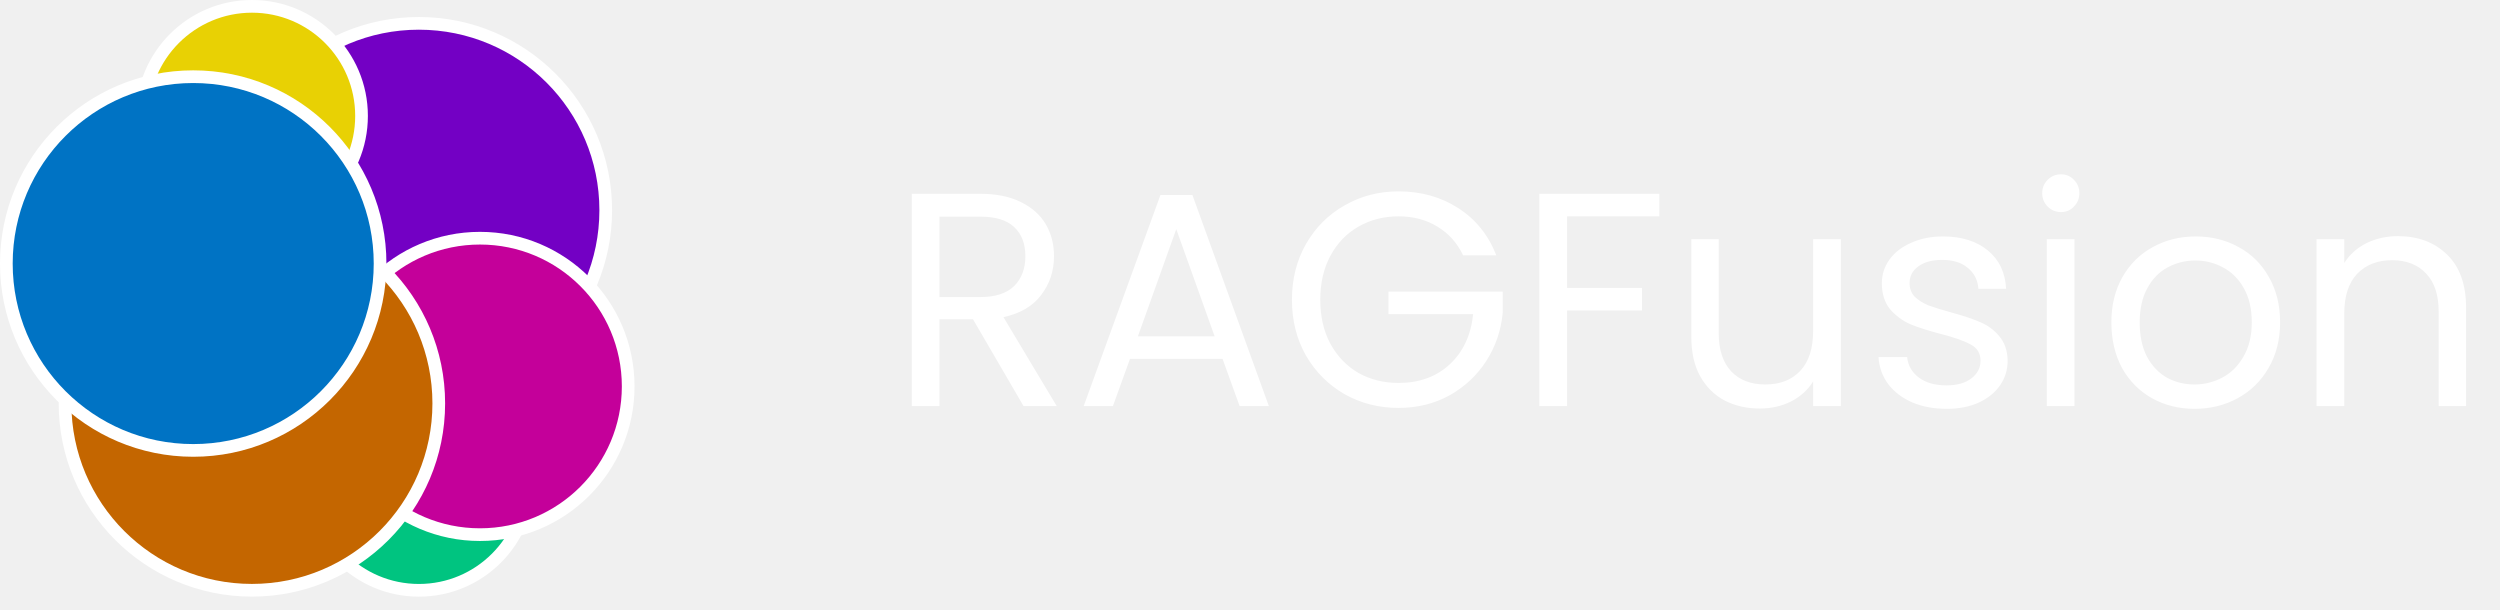
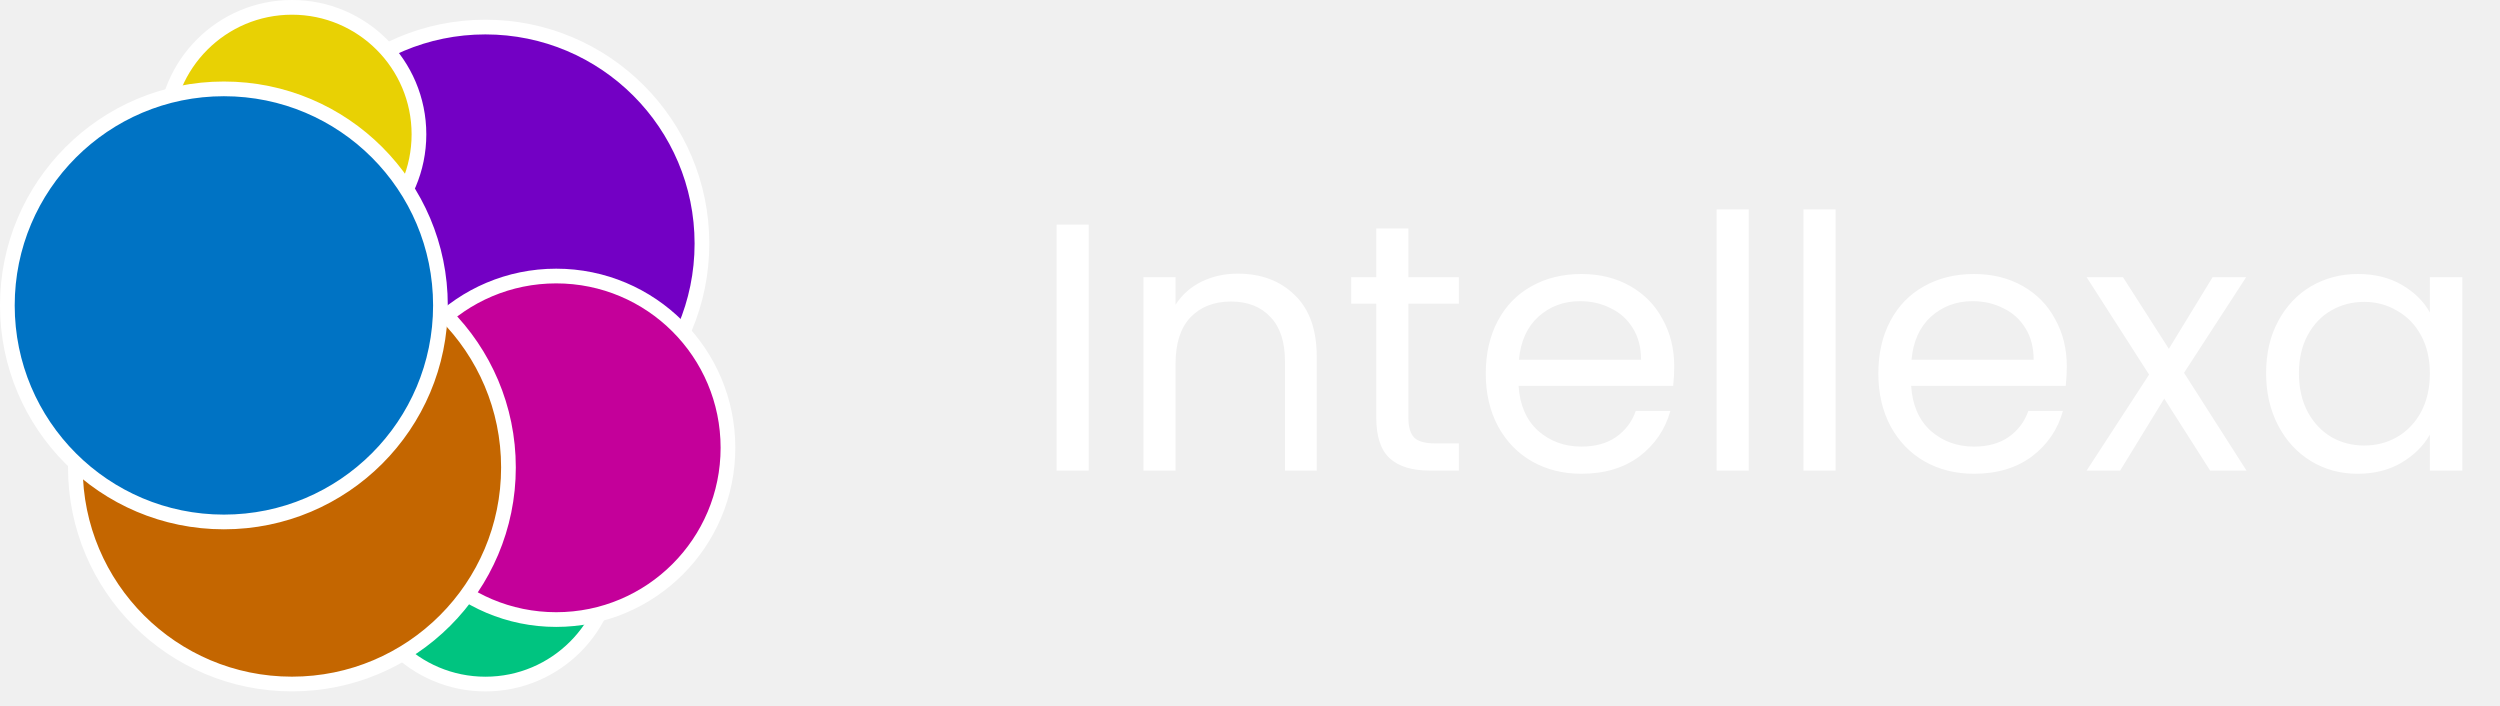
- <svg xmlns="http://www.w3.org/2000/svg" width="197" height="48" viewBox="0 0 197 48" fill="none">
+ <svg xmlns="http://www.w3.org/2000/svg" width="170" height="48" viewBox="0 0 170 48" fill="none">
  <path d="M41.645 37.881C41.645 42.65 37.779 46.516 33.01 46.516C28.241 46.516 24.375 42.65 24.375 37.881C24.375 33.112 28.241 29.246 33.01 29.246C37.779 29.246 41.645 33.112 41.645 37.881Z" fill="#00C480" stroke="white" />
  <path d="M47.732 16.565C47.732 24.697 41.139 31.29 33.006 31.29C24.874 31.29 18.281 24.697 18.281 16.565C18.281 8.432 24.874 1.84 33.006 1.84C41.139 1.84 47.732 8.432 47.732 16.565Z" fill="#7300C4" stroke="white" />
  <path d="M49.501 30.45C49.501 36.9 44.272 42.13 37.821 42.13C31.37 42.13 26.141 36.9 26.141 30.45C26.141 23.999 31.37 18.77 37.821 18.77C44.272 18.77 49.501 23.999 49.501 30.45Z" fill="#C4009A" stroke="white" />
  <path d="M28.489 9.135C28.489 13.904 24.623 17.77 19.854 17.77C15.085 17.77 11.219 13.904 11.219 9.135C11.219 4.366 15.085 0.5 19.854 0.5C24.623 0.5 28.489 4.366 28.489 9.135Z" fill="#E8D104" stroke="white" />
  <path d="M34.575 31.788C34.575 39.92 27.983 46.513 19.85 46.513C11.718 46.513 5.125 39.92 5.125 31.788C5.125 23.655 11.718 17.062 19.85 17.062C27.983 17.062 34.575 23.655 34.575 31.788Z" fill="#C46600" stroke="white" />
  <path d="M29.95 20.768C29.95 28.9 23.358 35.493 15.225 35.493C7.093 35.493 0.5 28.9 0.5 20.768C0.5 12.636 7.093 6.043 15.225 6.043C23.358 6.043 29.95 12.636 29.95 20.768Z" fill="#0073C4" stroke="white" />
-   <path d="M80.656 32L76.672 25.16H74.032V32H71.848V15.272H77.248C78.512 15.272 79.576 15.488 80.44 15.92C81.32 16.352 81.976 16.936 82.408 17.672C82.84 18.408 83.056 19.248 83.056 20.192C83.056 21.344 82.72 22.36 82.048 23.24C81.392 24.12 80.4 24.704 79.072 24.992L83.272 32H80.656ZM74.032 23.408H77.248C78.432 23.408 79.32 23.12 79.912 22.544C80.504 21.952 80.8 21.168 80.8 20.192C80.8 19.2 80.504 18.432 79.912 17.888C79.336 17.344 78.448 17.072 77.248 17.072H74.032V23.408ZM96.338 28.28H89.042L87.698 32H85.394L91.442 15.368H93.962L99.986 32H97.682L96.338 28.28ZM95.714 26.504L92.69 18.056L89.666 26.504H95.714ZM115.293 20.12C114.829 19.144 114.157 18.392 113.277 17.864C112.397 17.32 111.373 17.048 110.205 17.048C109.037 17.048 107.981 17.32 107.037 17.864C106.109 18.392 105.373 19.16 104.829 20.168C104.301 21.16 104.037 22.312 104.037 23.624C104.037 24.936 104.301 26.088 104.829 27.08C105.373 28.072 106.109 28.84 107.037 29.384C107.981 29.912 109.037 30.176 110.205 30.176C111.837 30.176 113.181 29.688 114.237 28.712C115.293 27.736 115.909 26.416 116.085 24.752H109.413V22.976H118.413V24.656C118.285 26.032 117.853 27.296 117.117 28.448C116.381 29.584 115.413 30.488 114.213 31.16C113.013 31.816 111.677 32.144 110.205 32.144C108.653 32.144 107.237 31.784 105.957 31.064C104.677 30.328 103.661 29.312 102.909 28.016C102.173 26.72 101.805 25.256 101.805 23.624C101.805 21.992 102.173 20.528 102.909 19.232C103.661 17.92 104.677 16.904 105.957 16.184C107.237 15.448 108.653 15.08 110.205 15.08C111.981 15.08 113.549 15.52 114.909 16.4C116.285 17.28 117.285 18.52 117.909 20.12H115.293ZM130.757 15.272V17.048H123.485V22.688H129.389V24.464H123.485V32H121.301V15.272H130.757ZM145.059 18.848V32H142.875V30.056C142.459 30.728 141.875 31.256 141.123 31.64C140.387 32.008 139.571 32.192 138.675 32.192C137.651 32.192 136.731 31.984 135.915 31.568C135.099 31.136 134.451 30.496 133.971 29.648C133.507 28.8 133.275 27.768 133.275 26.552V18.848H135.435V26.264C135.435 27.56 135.763 28.56 136.419 29.264C137.075 29.952 137.971 30.296 139.107 30.296C140.275 30.296 141.195 29.936 141.867 29.216C142.539 28.496 142.875 27.448 142.875 26.072V18.848H145.059ZM153.402 32.216C152.394 32.216 151.49 32.048 150.69 31.712C149.89 31.36 149.258 30.88 148.794 30.272C148.33 29.648 148.074 28.936 148.026 28.136H150.282C150.346 28.792 150.65 29.328 151.194 29.744C151.754 30.16 152.482 30.368 153.378 30.368C154.21 30.368 154.866 30.184 155.346 29.816C155.826 29.448 156.066 28.984 156.066 28.424C156.066 27.848 155.81 27.424 155.298 27.152C154.786 26.864 153.994 26.584 152.922 26.312C151.946 26.056 151.146 25.8 150.522 25.544C149.914 25.272 149.386 24.88 148.938 24.368C148.506 23.84 148.29 23.152 148.29 22.304C148.29 21.632 148.49 21.016 148.89 20.456C149.29 19.896 149.858 19.456 150.594 19.136C151.33 18.8 152.17 18.632 153.114 18.632C154.57 18.632 155.746 19 156.642 19.736C157.538 20.472 158.018 21.48 158.082 22.76H155.898C155.85 22.072 155.57 21.52 155.058 21.104C154.562 20.688 153.89 20.48 153.042 20.48C152.258 20.48 151.634 20.648 151.17 20.984C150.706 21.32 150.474 21.76 150.474 22.304C150.474 22.736 150.61 23.096 150.882 23.384C151.17 23.656 151.522 23.88 151.938 24.056C152.37 24.216 152.962 24.4 153.714 24.608C154.658 24.864 155.426 25.12 156.018 25.376C156.61 25.616 157.114 25.984 157.53 26.48C157.962 26.976 158.186 27.624 158.202 28.424C158.202 29.144 158.002 29.792 157.602 30.368C157.202 30.944 156.634 31.4 155.898 31.736C155.178 32.056 154.346 32.216 153.402 32.216ZM162.414 16.712C161.998 16.712 161.646 16.568 161.358 16.28C161.07 15.992 160.926 15.64 160.926 15.224C160.926 14.808 161.07 14.456 161.358 14.168C161.646 13.88 161.998 13.736 162.414 13.736C162.814 13.736 163.15 13.88 163.422 14.168C163.71 14.456 163.854 14.808 163.854 15.224C163.854 15.64 163.71 15.992 163.422 16.28C163.15 16.568 162.814 16.712 162.414 16.712ZM163.47 18.848V32H161.286V18.848H163.47ZM172.928 32.216C171.696 32.216 170.576 31.936 169.568 31.376C168.576 30.816 167.792 30.024 167.216 29C166.656 27.96 166.376 26.76 166.376 25.4C166.376 24.056 166.664 22.872 167.24 21.848C167.832 20.808 168.632 20.016 169.64 19.472C170.648 18.912 171.776 18.632 173.024 18.632C174.272 18.632 175.4 18.912 176.408 19.472C177.416 20.016 178.208 20.8 178.784 21.824C179.376 22.848 179.672 24.04 179.672 25.4C179.672 26.76 179.368 27.96 178.76 29C178.168 30.024 177.36 30.816 176.336 31.376C175.312 31.936 174.176 32.216 172.928 32.216ZM172.928 30.296C173.712 30.296 174.448 30.112 175.136 29.744C175.824 29.376 176.376 28.824 176.792 28.088C177.224 27.352 177.44 26.456 177.44 25.4C177.44 24.344 177.232 23.448 176.816 22.712C176.4 21.976 175.856 21.432 175.184 21.08C174.512 20.712 173.784 20.528 173 20.528C172.2 20.528 171.464 20.712 170.792 21.08C170.136 21.432 169.608 21.976 169.208 22.712C168.808 23.448 168.608 24.344 168.608 25.4C168.608 26.472 168.8 27.376 169.184 28.112C169.584 28.848 170.112 29.4 170.768 29.768C171.424 30.12 172.144 30.296 172.928 30.296ZM188.951 18.608C190.551 18.608 191.847 19.096 192.839 20.072C193.831 21.032 194.327 22.424 194.327 24.248V32H192.167V24.56C192.167 23.248 191.839 22.248 191.183 21.56C190.527 20.856 189.631 20.504 188.495 20.504C187.343 20.504 186.423 20.864 185.735 21.584C185.063 22.304 184.727 23.352 184.727 24.728V32H182.543V18.848H184.727V20.72C185.159 20.048 185.743 19.528 186.479 19.16C187.231 18.792 188.055 18.608 188.951 18.608Z" fill="white" />
+   <path d="M74.032 15.272V32H71.848V15.272H74.032ZM84.162 18.608C85.762 18.608 87.058 19.096 88.05 20.072C89.042 21.032 89.538 22.424 89.538 24.248V32H87.378V24.56C87.378 23.248 87.05 22.248 86.394 21.56C85.738 20.856 84.842 20.504 83.706 20.504C82.554 20.504 81.634 20.864 80.946 21.584C80.274 22.304 79.938 23.352 79.938 24.728V32H77.754V18.848H79.938V20.72C80.37 20.048 80.954 19.528 81.69 19.16C82.442 18.792 83.266 18.608 84.162 18.608ZM95.77 20.648V28.4C95.77 29.04 95.906 29.496 96.178 29.768C96.45 30.024 96.922 30.152 97.594 30.152H99.202V32H97.234C96.018 32 95.106 31.72 94.498 31.16C93.89 30.6 93.586 29.68 93.586 28.4V20.648H91.882V18.848H93.586V15.536H95.77V18.848H99.202V20.648H95.77ZM113.848 24.92C113.848 25.336 113.824 25.776 113.776 26.24H103.264C103.344 27.536 103.784 28.552 104.584 29.288C105.4 30.008 106.384 30.368 107.536 30.368C108.48 30.368 109.264 30.152 109.888 29.72C110.528 29.272 110.976 28.68 111.232 27.944H113.584C113.232 29.208 112.528 30.24 111.472 31.04C110.416 31.824 109.104 32.216 107.536 32.216C106.288 32.216 105.168 31.936 104.176 31.376C103.2 30.816 102.432 30.024 101.872 29C101.312 27.96 101.032 26.76 101.032 25.4C101.032 24.04 101.304 22.848 101.848 21.824C102.392 20.8 103.152 20.016 104.128 19.472C105.12 18.912 106.256 18.632 107.536 18.632C108.784 18.632 109.888 18.904 110.848 19.448C111.808 19.992 112.544 20.744 113.056 21.704C113.584 22.648 113.848 23.72 113.848 24.92ZM111.592 24.464C111.592 23.632 111.408 22.92 111.04 22.328C110.672 21.72 110.168 21.264 109.528 20.96C108.904 20.64 108.208 20.48 107.44 20.48C106.336 20.48 105.392 20.832 104.608 21.536C103.84 22.24 103.4 23.216 103.288 24.464H111.592ZM118.915 14.24V32H116.731V14.24H118.915ZM124.821 14.24V32H122.637V14.24H124.821ZM140.543 24.92C140.543 25.336 140.519 25.776 140.471 26.24H129.959C130.039 27.536 130.479 28.552 131.279 29.288C132.095 30.008 133.079 30.368 134.231 30.368C135.175 30.368 135.959 30.152 136.583 29.72C137.223 29.272 137.671 28.68 137.927 27.944H140.279C139.927 29.208 139.223 30.24 138.167 31.04C137.111 31.824 135.799 32.216 134.231 32.216C132.983 32.216 131.863 31.936 130.871 31.376C129.895 30.816 129.127 30.024 128.567 29C128.007 27.96 127.727 26.76 127.727 25.4C127.727 24.04 127.999 22.848 128.543 21.824C129.087 20.8 129.847 20.016 130.823 19.472C131.815 18.912 132.951 18.632 134.231 18.632C135.479 18.632 136.583 18.904 137.543 19.448C138.503 19.992 139.239 20.744 139.751 21.704C140.279 22.648 140.543 23.72 140.543 24.92ZM138.287 24.464C138.287 23.632 138.103 22.92 137.735 22.328C137.367 21.72 136.863 21.264 136.223 20.96C135.599 20.64 134.903 20.48 134.135 20.48C133.031 20.48 132.087 20.832 131.303 21.536C130.535 22.24 130.095 23.216 129.983 24.464H138.287ZM150.29 32L147.17 27.104L144.17 32H141.89L146.138 25.472L141.89 18.848H144.362L147.482 23.72L150.458 18.848H152.738L148.514 25.352L152.762 32H150.29ZM154.095 25.376C154.095 24.032 154.367 22.856 154.911 21.848C155.455 20.824 156.199 20.032 157.143 19.472C158.103 18.912 159.167 18.632 160.335 18.632C161.487 18.632 162.487 18.88 163.335 19.376C164.183 19.872 164.815 20.496 165.231 21.248V18.848H167.439V32H165.231V29.552C164.799 30.32 164.151 30.96 163.287 31.472C162.439 31.968 161.447 32.216 160.311 32.216C159.143 32.216 158.087 31.928 157.143 31.352C156.199 30.776 155.455 29.968 154.911 28.928C154.367 27.888 154.095 26.704 154.095 25.376ZM165.231 25.4C165.231 24.408 165.031 23.544 164.631 22.808C164.231 22.072 163.687 21.512 162.999 21.128C162.327 20.728 161.583 20.528 160.767 20.528C159.951 20.528 159.207 20.72 158.535 21.104C157.863 21.488 157.327 22.048 156.927 22.784C156.527 23.52 156.327 24.384 156.327 25.376C156.327 26.384 156.527 27.264 156.927 28.016C157.327 28.752 157.863 29.32 158.535 29.72C159.207 30.104 159.951 30.296 160.767 30.296C161.583 30.296 162.327 30.104 162.999 29.72C163.687 29.32 164.231 28.752 164.631 28.016C165.031 27.264 165.231 26.392 165.231 25.4Z" fill="white" />
</svg>
